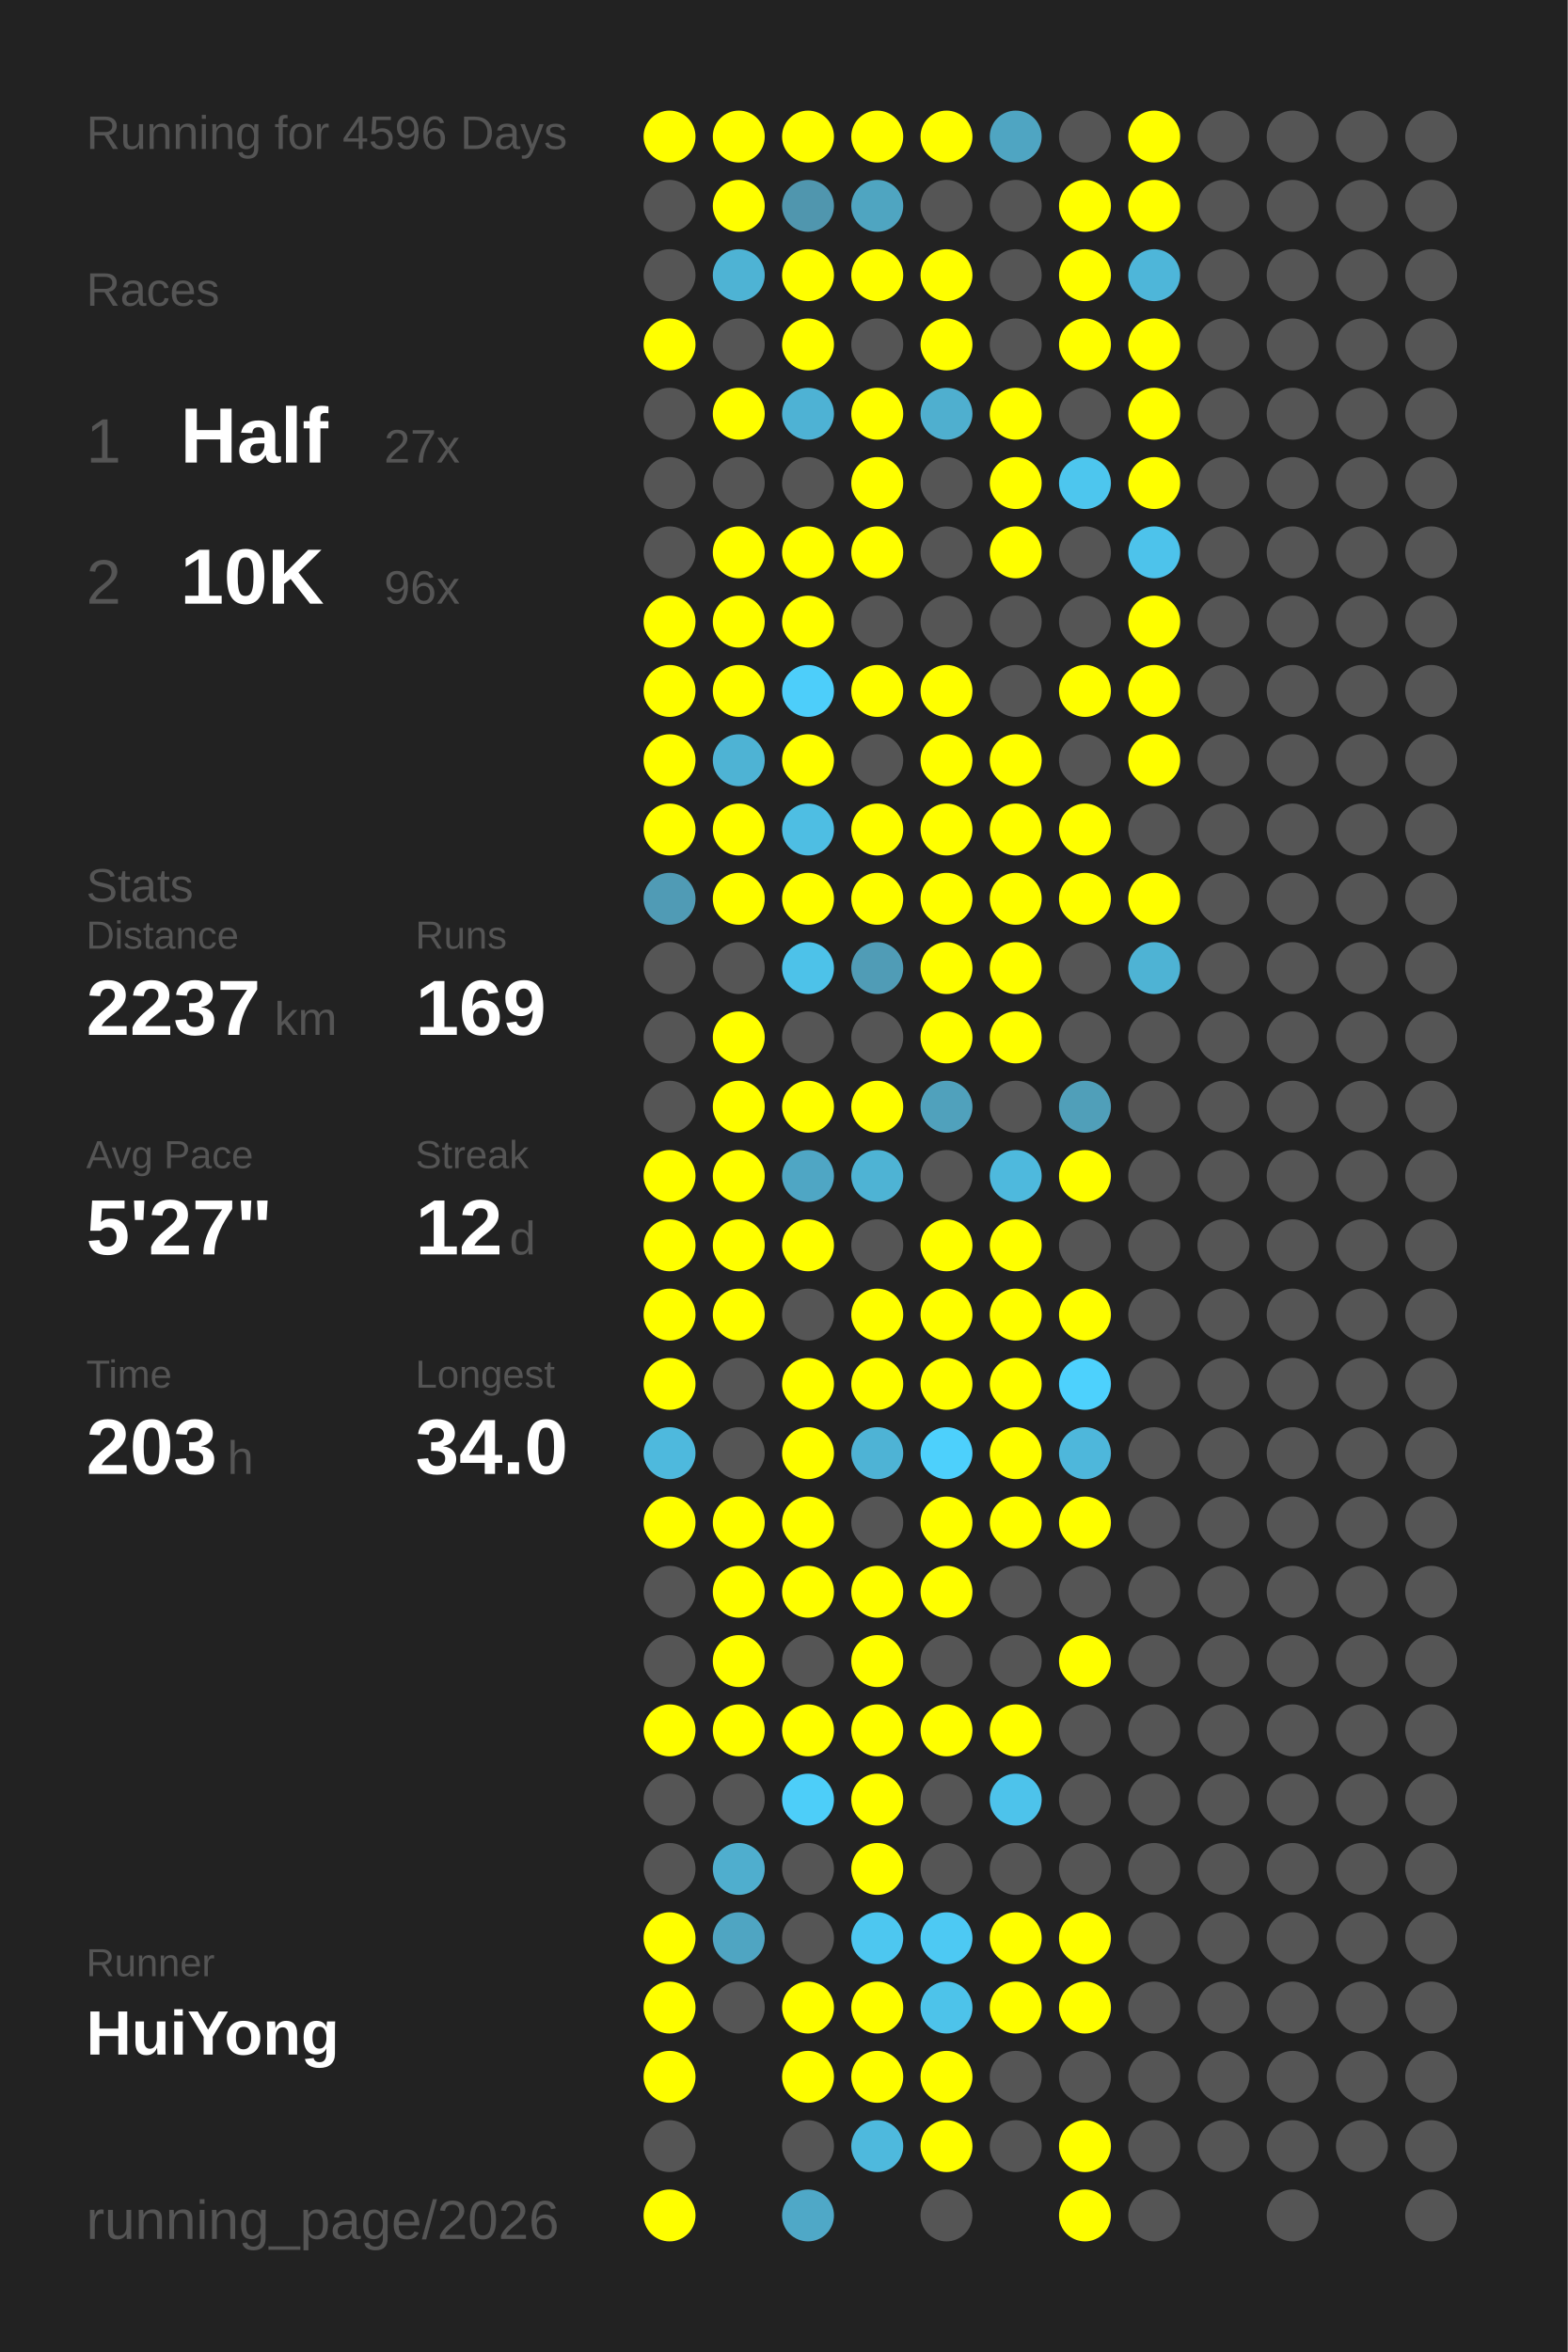
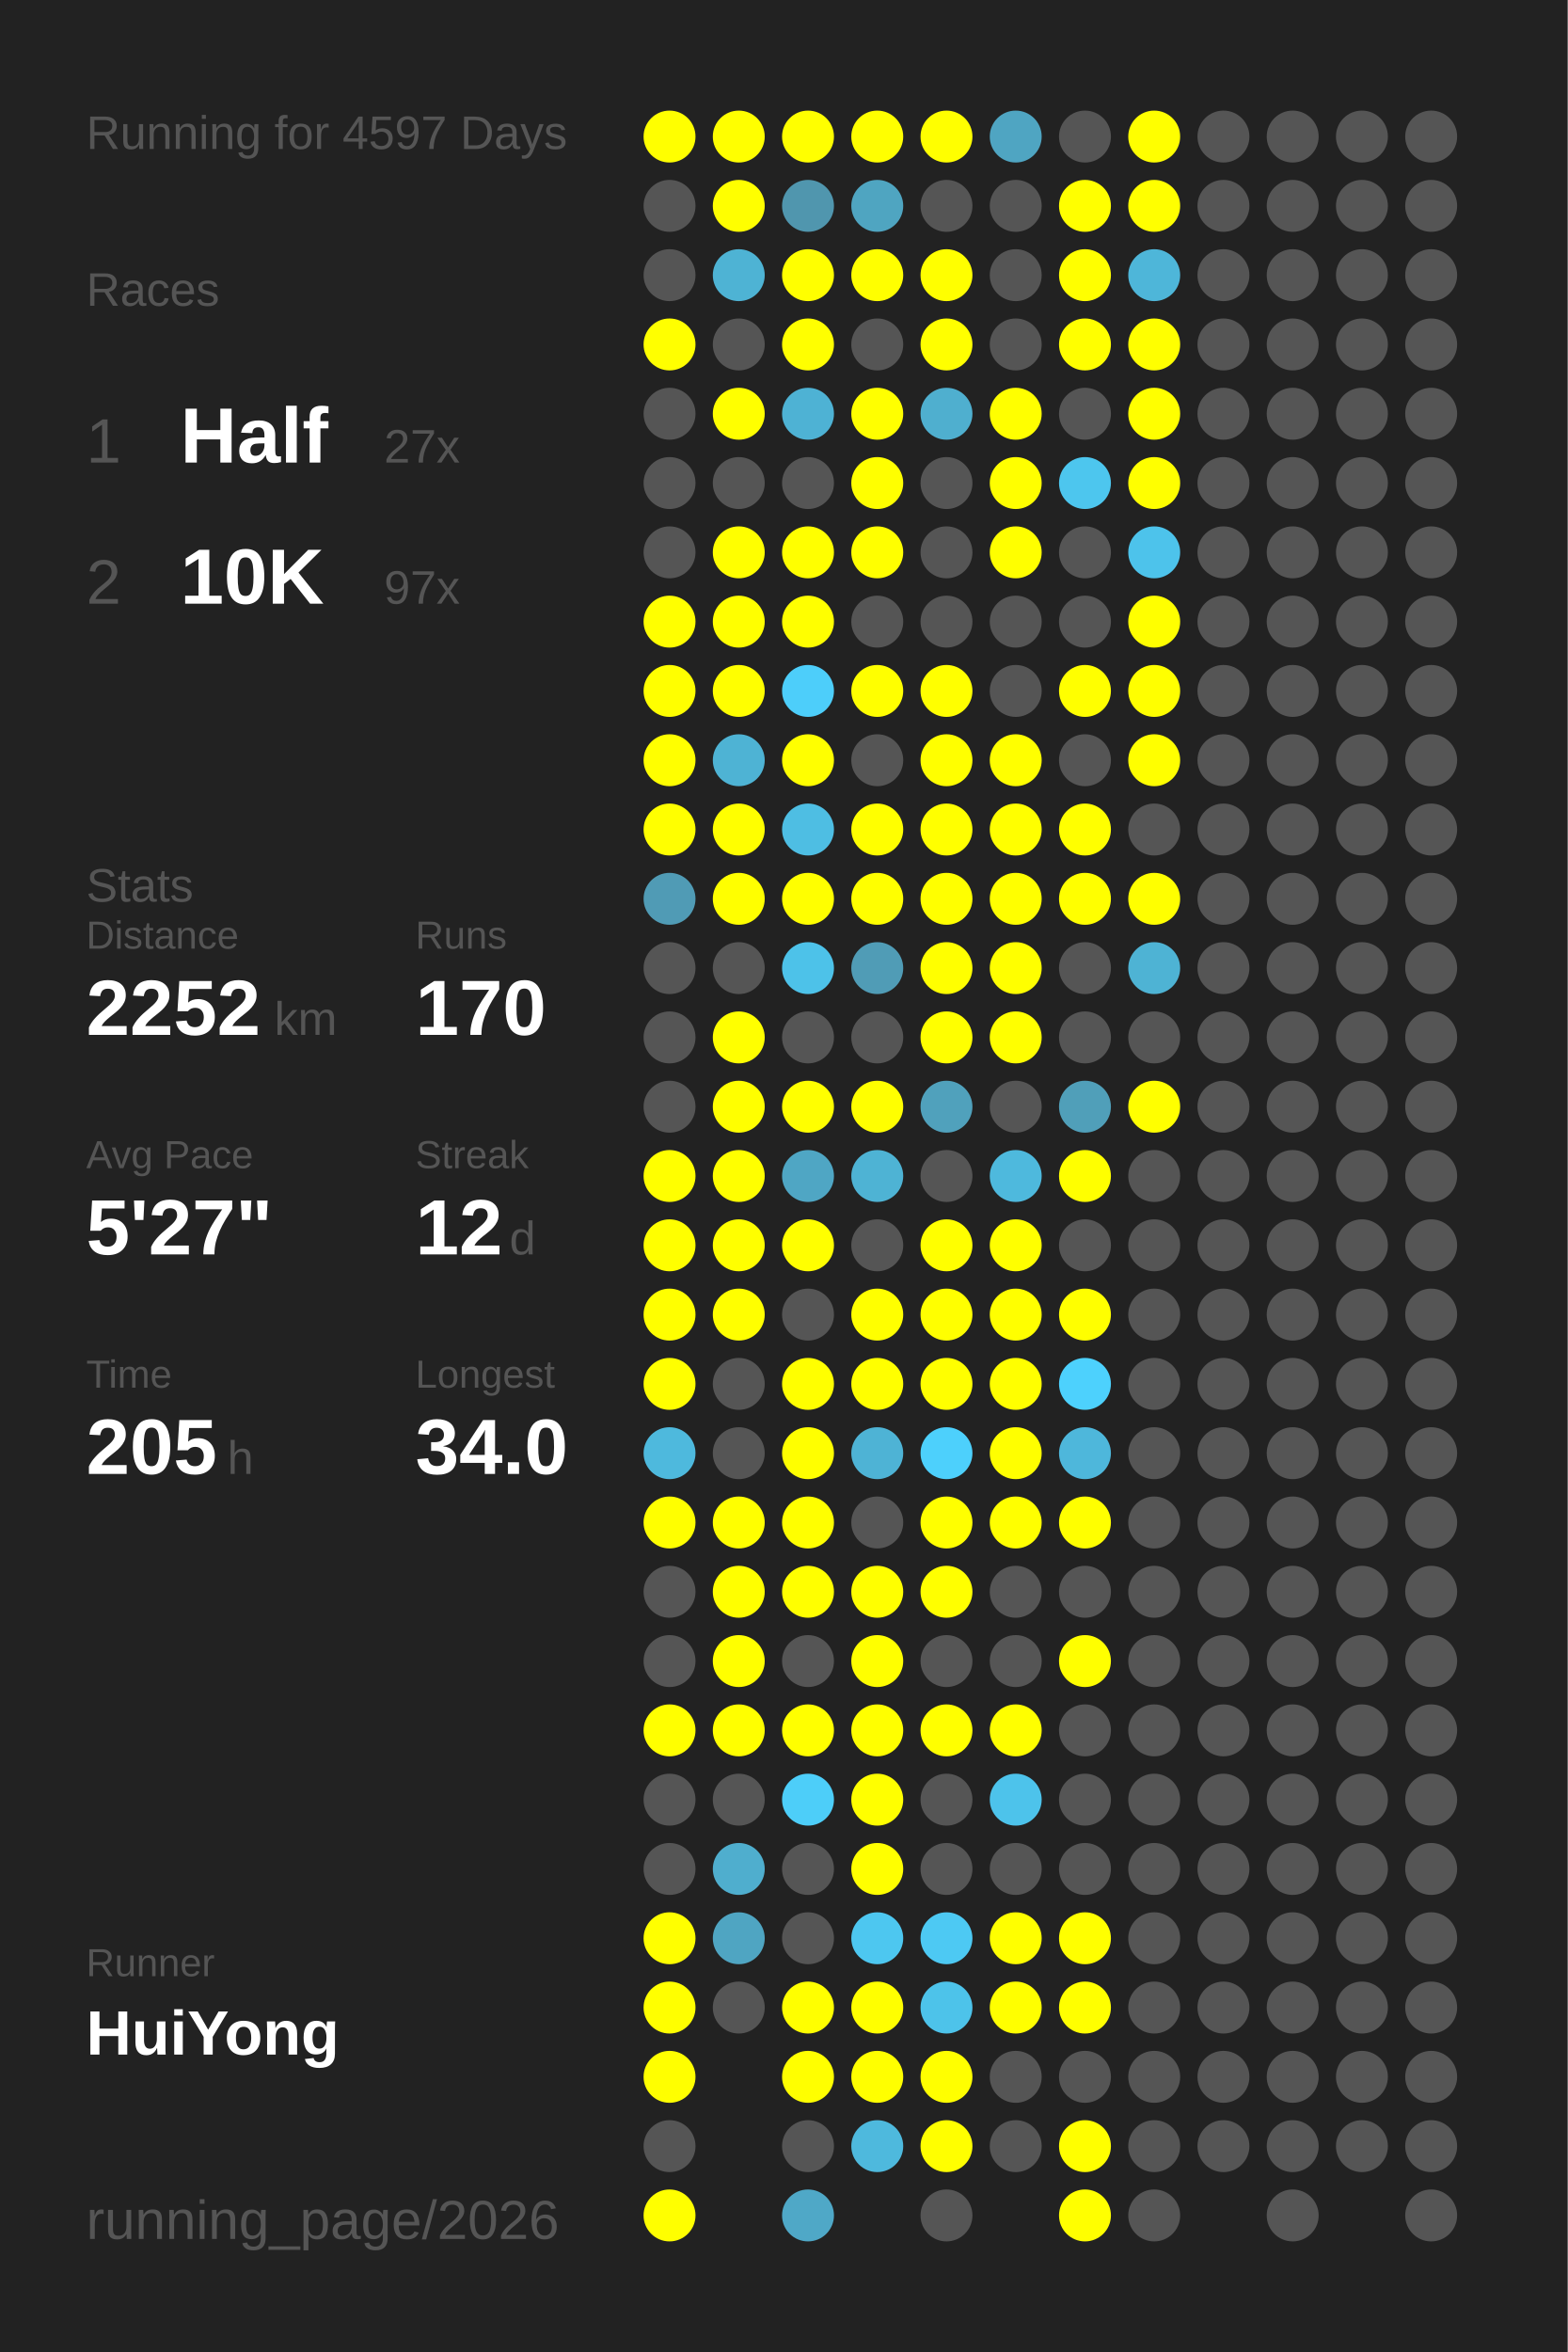
<svg xmlns="http://www.w3.org/2000/svg" baseProfile="full" height="300mm" version="1.1" viewBox="0,0,200,300" width="200mm">
  <defs />
  <rect fill="#222222" height="300" width="200" x="0" y="0" />
-   <text fill="#555555" style="font-size:6px; font-family:Arial;" x="11" y="19">Running for 4596 Days</text>
+   <text fill="#555555" style="font-size:6px; font-family:Arial;" x="11" y="19">Running for 4597 Days</text>
  <text fill="#555555" style="font-size:6px; font-family:Arial;" x="11" y="39">Races</text>
  <text fill="#555555" style="font-size:8px; font-family:Arial;" x="11" y="59">1</text>
  <text fill="#FFFFFF" style="font-size:10px; font-family:Arial; font-weight:bold;" x="23" y="59">Half</text>
  <text fill="#555555" style="font-size:6px; font-family:Arial;" x="49" y="59">27x</text>
  <text fill="#555555" style="font-size:8px; font-family:Arial;" x="11" y="77">2</text>
  <text fill="#FFFFFF" style="font-size:10px; font-family:Arial; font-weight:bold;" x="23" y="77">10K</text>
-   <text fill="#555555" style="font-size:6px; font-family:Arial;" x="49" y="77">96x</text>
+   <text fill="#555555" style="font-size:6px; font-family:Arial;" x="49" y="77">97x</text>
  <text fill="#555555" style="font-size:6px; font-family:Arial;" x="11" y="115">Stats</text>
  <text fill="#555555" style="font-size:5px; font-family:Arial;" x="11" y="121">Distance</text>
-   <text fill="#FFFFFF" style="font-size:10px; font-family:Arial; font-weight:bold;" x="11" y="132">2237</text>
+   <text fill="#FFFFFF" style="font-size:10px; font-family:Arial; font-weight:bold;" x="11" y="132">2252</text>
  <text fill="#555555" style="font-size:6px; font-family:Arial;" x="35" y="132">km</text>
  <text fill="#555555" style="font-size:5px; font-family:Arial;" x="53" y="121">Runs</text>
-   <text fill="#FFFFFF" style="font-size:10px; font-family:Arial; font-weight:bold;" x="53" y="132">169</text>
+   <text fill="#FFFFFF" style="font-size:10px; font-family:Arial; font-weight:bold;" x="53" y="132">170</text>
  <text fill="#555555" style="font-size:5px; font-family:Arial;" x="11" y="149">Avg Pace</text>
  <text fill="#FFFFFF" style="font-size:10px; font-family:Arial; font-weight:bold;" x="11" y="160">5'27"</text>
  <text fill="#555555" style="font-size:5px; font-family:Arial;" x="53" y="149">Streak</text>
  <text fill="#FFFFFF" style="font-size:10px; font-family:Arial; font-weight:bold;" x="53" y="160">12</text>
  <text fill="#555555" style="font-size:6px; font-family:Arial;" x="65" y="160">d</text>
  <text fill="#555555" style="font-size:5px; font-family:Arial;" x="11" y="177">Time</text>
-   <text fill="#FFFFFF" style="font-size:10px; font-family:Arial; font-weight:bold;" x="11" y="188">203</text>
+   <text fill="#FFFFFF" style="font-size:10px; font-family:Arial; font-weight:bold;" x="11" y="188">205</text>
  <text fill="#555555" style="font-size:6px; font-family:Arial;" x="29" y="188">h</text>
  <text fill="#555555" style="font-size:5px; font-family:Arial;" x="53" y="177">Longest</text>
  <text fill="#FFFFFF" style="font-size:10px; font-family:Arial; font-weight:bold;" x="53" y="188">34.0</text>
  <text fill="#555555" style="font-size:5px; font-family:Arial;" x="11" y="252.065">Runner</text>
  <text fill="#FFFFFF" style="font-size:8px; font-family:Arial; font-weight:bold;" x="11" y="262.065">HuiYong</text>
  <text fill="#555555" style="font-size:7px; font-family:Arial;" x="11" y="285.581">running_page/2026</text>
  <circle cx="85.417" cy="17.419" fill="#FFFF00" r="3.312" />
  <circle cx="85.417" cy="26.258" fill="#555555" r="3.312" />
  <circle cx="85.417" cy="35.097" fill="#555555" r="3.312" />
  <circle cx="85.417" cy="43.935" fill="#FFFF00" r="3.312" />
  <circle cx="85.417" cy="52.774" fill="#555555" r="3.312" />
  <circle cx="85.417" cy="61.613" fill="#555555" r="3.312" />
  <circle cx="85.417" cy="70.452" fill="#555555" r="3.312" />
  <circle cx="85.417" cy="79.29" fill="#FFFF00" r="3.312" />
  <circle cx="85.417" cy="88.129" fill="#FFFF00" r="3.312" />
  <circle cx="85.417" cy="96.968" fill="#FFFF00" r="3.312" />
  <circle cx="85.417" cy="105.806" fill="#FFFF00" r="3.312" />
  <circle cx="85.417" cy="114.645" fill="#509bb5" r="3.312" />
  <circle cx="85.417" cy="123.484" fill="#555555" r="3.312" />
  <circle cx="85.417" cy="132.323" fill="#555555" r="3.312" />
  <circle cx="85.417" cy="141.161" fill="#555555" r="3.312" />
  <circle cx="85.417" cy="150" fill="#FFFF00" r="3.312" />
  <circle cx="85.417" cy="158.839" fill="#FFFF00" r="3.312" />
  <circle cx="85.417" cy="167.677" fill="#FFFF00" r="3.312" />
  <circle cx="85.417" cy="176.516" fill="#FFFF00" r="3.312" />
  <circle cx="85.417" cy="185.355" fill="#4eb9dd" r="3.312" />
  <circle cx="85.417" cy="194.194" fill="#FFFF00" r="3.312" />
  <circle cx="85.417" cy="203.032" fill="#555555" r="3.312" />
  <circle cx="85.417" cy="211.871" fill="#555555" r="3.312" />
  <circle cx="85.417" cy="220.71" fill="#FFFF00" r="3.312" />
  <circle cx="85.417" cy="229.548" fill="#555555" r="3.312" />
  <circle cx="85.417" cy="238.387" fill="#555555" r="3.312" />
  <circle cx="85.417" cy="247.226" fill="#FFFF00" r="3.312" />
  <circle cx="85.417" cy="256.065" fill="#FFFF00" r="3.312" />
  <circle cx="85.417" cy="264.903" fill="#FFFF00" r="3.312" />
  <circle cx="85.417" cy="273.742" fill="#555555" r="3.312" />
  <circle cx="85.417" cy="282.581" fill="#FFFF00" r="3.312" />
  <circle cx="94.25" cy="17.419" fill="#FFFF00" r="3.312" />
  <circle cx="94.25" cy="26.258" fill="#FFFF00" r="3.312" />
  <circle cx="94.25" cy="35.097" fill="#4eb3d4" r="3.312" />
  <circle cx="94.25" cy="43.935" fill="#555555" r="3.312" />
  <circle cx="94.25" cy="52.774" fill="#FFFF00" r="3.312" />
  <circle cx="94.25" cy="61.613" fill="#555555" r="3.312" />
  <circle cx="94.25" cy="70.452" fill="#FFFF00" r="3.312" />
  <circle cx="94.25" cy="79.29" fill="#FFFF00" r="3.312" />
  <circle cx="94.25" cy="88.129" fill="#FFFF00" r="3.312" />
  <circle cx="94.25" cy="96.968" fill="#4eb3d4" r="3.312" />
  <circle cx="94.25" cy="105.806" fill="#FFFF00" r="3.312" />
  <circle cx="94.25" cy="114.645" fill="#FFFF00" r="3.312" />
  <circle cx="94.25" cy="123.484" fill="#555555" r="3.312" />
  <circle cx="94.25" cy="132.323" fill="#FFFF00" r="3.312" />
  <circle cx="94.25" cy="141.161" fill="#FFFF00" r="3.312" />
  <circle cx="94.25" cy="150" fill="#FFFF00" r="3.312" />
  <circle cx="94.25" cy="158.839" fill="#FFFF00" r="3.312" />
  <circle cx="94.25" cy="167.677" fill="#FFFF00" r="3.312" />
  <circle cx="94.25" cy="176.516" fill="#555555" r="3.312" />
  <circle cx="94.25" cy="185.355" fill="#555555" r="3.312" />
  <circle cx="94.25" cy="194.194" fill="#FFFF00" r="3.312" />
  <circle cx="94.25" cy="203.032" fill="#FFFF00" r="3.312" />
  <circle cx="94.25" cy="211.871" fill="#FFFF00" r="3.312" />
  <circle cx="94.25" cy="220.71" fill="#FFFF00" r="3.312" />
  <circle cx="94.25" cy="229.548" fill="#555555" r="3.312" />
  <circle cx="94.25" cy="238.387" fill="#4faece" r="3.312" />
  <circle cx="94.25" cy="247.226" fill="#4fa5c2" r="3.312" />
  <circle cx="94.25" cy="256.065" fill="#555555" r="3.312" />
  <circle cx="103.083" cy="17.419" fill="#FFFF00" r="3.312" />
  <circle cx="103.083" cy="26.258" fill="#5096ae" r="3.312" />
  <circle cx="103.083" cy="35.097" fill="#FFFF00" r="3.312" />
  <circle cx="103.083" cy="43.935" fill="#FFFF00" r="3.312" />
  <circle cx="103.083" cy="52.774" fill="#4eb2d4" r="3.312" />
  <circle cx="103.083" cy="61.613" fill="#555555" r="3.312" />
  <circle cx="103.083" cy="70.452" fill="#FFFF00" r="3.312" />
  <circle cx="103.083" cy="79.29" fill="#FFFF00" r="3.312" />
  <circle cx="103.083" cy="88.129" fill="#4dcefa" r="3.312" />
  <circle cx="103.083" cy="96.968" fill="#FFFF00" r="3.312" />
  <circle cx="103.083" cy="105.806" fill="#4ebee3" r="3.312" />
  <circle cx="103.083" cy="114.645" fill="#FFFF00" r="3.312" />
  <circle cx="103.083" cy="123.484" fill="#4dc2e9" r="3.312" />
  <circle cx="103.083" cy="132.323" fill="#555555" r="3.312" />
  <circle cx="103.083" cy="141.161" fill="#FFFF00" r="3.312" />
  <circle cx="103.083" cy="150" fill="#4fa6c4" r="3.312" />
  <circle cx="103.083" cy="158.839" fill="#FFFF00" r="3.312" />
  <circle cx="103.083" cy="167.677" fill="#555555" r="3.312" />
  <circle cx="103.083" cy="176.516" fill="#FFFF00" r="3.312" />
  <circle cx="103.083" cy="185.355" fill="#FFFF00" r="3.312" />
  <circle cx="103.083" cy="194.194" fill="#FFFF00" r="3.312" />
  <circle cx="103.083" cy="203.032" fill="#FFFF00" r="3.312" />
  <circle cx="103.083" cy="211.871" fill="#555555" r="3.312" />
  <circle cx="103.083" cy="220.71" fill="#FFFF00" r="3.312" />
  <circle cx="103.083" cy="229.548" fill="#4dcef9" r="3.312" />
  <circle cx="103.083" cy="238.387" fill="#555555" r="3.312" />
  <circle cx="103.083" cy="247.226" fill="#555555" r="3.312" />
  <circle cx="103.083" cy="256.065" fill="#FFFF00" r="3.312" />
  <circle cx="103.083" cy="264.903" fill="#FFFF00" r="3.312" />
  <circle cx="103.083" cy="273.742" fill="#555555" r="3.312" />
  <circle cx="103.083" cy="282.581" fill="#4fa8c7" r="3.312" />
  <circle cx="111.917" cy="17.419" fill="#FFFF00" r="3.312" />
  <circle cx="111.917" cy="26.258" fill="#4fa5c1" r="3.312" />
  <circle cx="111.917" cy="35.097" fill="#FFFF00" r="3.312" />
  <circle cx="111.917" cy="43.935" fill="#555555" r="3.312" />
  <circle cx="111.917" cy="52.774" fill="#FFFF00" r="3.312" />
  <circle cx="111.917" cy="61.613" fill="#FFFF00" r="3.312" />
  <circle cx="111.917" cy="70.452" fill="#FFFF00" r="3.312" />
  <circle cx="111.917" cy="79.29" fill="#555555" r="3.312" />
  <circle cx="111.917" cy="88.129" fill="#FFFF00" r="3.312" />
  <circle cx="111.917" cy="96.968" fill="#555555" r="3.312" />
  <circle cx="111.917" cy="105.806" fill="#FFFF00" r="3.312" />
  <circle cx="111.917" cy="114.645" fill="#FFFF00" r="3.312" />
  <circle cx="111.917" cy="123.484" fill="#509cb6" r="3.312" />
  <circle cx="111.917" cy="132.323" fill="#555555" r="3.312" />
  <circle cx="111.917" cy="141.161" fill="#FFFF00" r="3.312" />
  <circle cx="111.917" cy="150" fill="#4eb3d4" r="3.312" />
  <circle cx="111.917" cy="158.839" fill="#555555" r="3.312" />
  <circle cx="111.917" cy="167.677" fill="#FFFF00" r="3.312" />
  <circle cx="111.917" cy="176.516" fill="#FFFF00" r="3.312" />
  <circle cx="111.917" cy="185.355" fill="#4eb3d5" r="3.312" />
  <circle cx="111.917" cy="194.194" fill="#555555" r="3.312" />
  <circle cx="111.917" cy="203.032" fill="#FFFF00" r="3.312" />
  <circle cx="111.917" cy="211.871" fill="#FFFF00" r="3.312" />
  <circle cx="111.917" cy="220.71" fill="#FFFF00" r="3.312" />
  <circle cx="111.917" cy="229.548" fill="#FFFF00" r="3.312" />
  <circle cx="111.917" cy="238.387" fill="#FFFF00" r="3.312" />
  <circle cx="111.917" cy="247.226" fill="#4dc7f0" r="3.312" />
  <circle cx="111.917" cy="256.065" fill="#FFFF00" r="3.312" />
  <circle cx="111.917" cy="264.903" fill="#FFFF00" r="3.312" />
  <circle cx="111.917" cy="273.742" fill="#4eb9dd" r="3.312" />
  <circle cx="120.75" cy="17.419" fill="#FFFF00" r="3.312" />
  <circle cx="120.75" cy="26.258" fill="#555555" r="3.312" />
  <circle cx="120.75" cy="35.097" fill="#FFFF00" r="3.312" />
  <circle cx="120.75" cy="43.935" fill="#FFFF00" r="3.312" />
  <circle cx="120.75" cy="52.774" fill="#4fafcf" r="3.312" />
  <circle cx="120.75" cy="61.613" fill="#555555" r="3.312" />
  <circle cx="120.75" cy="70.452" fill="#555555" r="3.312" />
  <circle cx="120.75" cy="79.29" fill="#555555" r="3.312" />
  <circle cx="120.75" cy="88.129" fill="#FFFF00" r="3.312" />
  <circle cx="120.75" cy="96.968" fill="#FFFF00" r="3.312" />
  <circle cx="120.75" cy="105.806" fill="#FFFF00" r="3.312" />
  <circle cx="120.75" cy="114.645" fill="#FFFF00" r="3.312" />
  <circle cx="120.75" cy="123.484" fill="#FFFF00" r="3.312" />
  <circle cx="120.75" cy="132.323" fill="#FFFF00" r="3.312" />
  <circle cx="120.75" cy="141.161" fill="#50a1bc" r="3.312" />
  <circle cx="120.75" cy="150" fill="#555555" r="3.312" />
  <circle cx="120.75" cy="158.839" fill="#FFFF00" r="3.312" />
  <circle cx="120.75" cy="167.677" fill="#FFFF00" r="3.312" />
  <circle cx="120.75" cy="176.516" fill="#FFFF00" r="3.312" />
  <circle cx="120.75" cy="185.355" fill="#4dd0fc" r="3.312" />
  <circle cx="120.75" cy="194.194" fill="#FFFF00" r="3.312" />
  <circle cx="120.75" cy="203.032" fill="#FFFF00" r="3.312" />
  <circle cx="120.75" cy="211.871" fill="#555555" r="3.312" />
  <circle cx="120.75" cy="220.71" fill="#FFFF00" r="3.312" />
  <circle cx="120.75" cy="229.548" fill="#555555" r="3.312" />
  <circle cx="120.75" cy="238.387" fill="#555555" r="3.312" />
  <circle cx="120.75" cy="247.226" fill="#4dc9f3" r="3.312" />
  <circle cx="120.75" cy="256.065" fill="#4dc3ea" r="3.312" />
  <circle cx="120.75" cy="264.903" fill="#FFFF00" r="3.312" />
  <circle cx="120.75" cy="273.742" fill="#FFFF00" r="3.312" />
  <circle cx="120.75" cy="282.581" fill="#555555" r="3.312" />
  <circle cx="129.583" cy="17.419" fill="#4fa5c2" r="3.312" />
  <circle cx="129.583" cy="26.258" fill="#555555" r="3.312" />
  <circle cx="129.583" cy="35.097" fill="#555555" r="3.312" />
  <circle cx="129.583" cy="43.935" fill="#555555" r="3.312" />
  <circle cx="129.583" cy="52.774" fill="#FFFF00" r="3.312" />
  <circle cx="129.583" cy="61.613" fill="#FFFF00" r="3.312" />
  <circle cx="129.583" cy="70.452" fill="#FFFF00" r="3.312" />
  <circle cx="129.583" cy="79.29" fill="#555555" r="3.312" />
  <circle cx="129.583" cy="88.129" fill="#555555" r="3.312" />
  <circle cx="129.583" cy="96.968" fill="#FFFF00" r="3.312" />
  <circle cx="129.583" cy="105.806" fill="#FFFF00" r="3.312" />
  <circle cx="129.583" cy="114.645" fill="#FFFF00" r="3.312" />
  <circle cx="129.583" cy="123.484" fill="#FFFF00" r="3.312" />
  <circle cx="129.583" cy="132.323" fill="#FFFF00" r="3.312" />
  <circle cx="129.583" cy="141.161" fill="#555555" r="3.312" />
  <circle cx="129.583" cy="150" fill="#4eb9dd" r="3.312" />
  <circle cx="129.583" cy="158.839" fill="#FFFF00" r="3.312" />
  <circle cx="129.583" cy="167.677" fill="#FFFF00" r="3.312" />
  <circle cx="129.583" cy="176.516" fill="#FFFF00" r="3.312" />
  <circle cx="129.583" cy="185.355" fill="#FFFF00" r="3.312" />
  <circle cx="129.583" cy="194.194" fill="#FFFF00" r="3.312" />
  <circle cx="129.583" cy="203.032" fill="#555555" r="3.312" />
  <circle cx="129.583" cy="211.871" fill="#555555" r="3.312" />
  <circle cx="129.583" cy="220.71" fill="#FFFF00" r="3.312" />
  <circle cx="129.583" cy="229.548" fill="#4dc3eb" r="3.312" />
  <circle cx="129.583" cy="238.387" fill="#555555" r="3.312" />
  <circle cx="129.583" cy="247.226" fill="#FFFF00" r="3.312" />
  <circle cx="129.583" cy="256.065" fill="#FFFF00" r="3.312" />
  <circle cx="129.583" cy="264.903" fill="#555555" r="3.312" />
  <circle cx="129.583" cy="273.742" fill="#555555" r="3.312" />
  <circle cx="138.417" cy="17.419" fill="#555555" r="3.312" />
  <circle cx="138.417" cy="26.258" fill="#FFFF00" r="3.312" />
  <circle cx="138.417" cy="35.097" fill="#FFFF00" r="3.312" />
  <circle cx="138.417" cy="43.935" fill="#FFFF00" r="3.312" />
  <circle cx="138.417" cy="52.774" fill="#555555" r="3.312" />
  <circle cx="138.417" cy="61.613" fill="#4dc6ee" r="3.312" />
  <circle cx="138.417" cy="70.452" fill="#555555" r="3.312" />
  <circle cx="138.417" cy="79.29" fill="#555555" r="3.312" />
  <circle cx="138.417" cy="88.129" fill="#FFFF00" r="3.312" />
  <circle cx="138.417" cy="96.968" fill="#555555" r="3.312" />
  <circle cx="138.417" cy="105.806" fill="#FFFF00" r="3.312" />
  <circle cx="138.417" cy="114.645" fill="#FFFF00" r="3.312" />
  <circle cx="138.417" cy="123.484" fill="#555555" r="3.312" />
  <circle cx="138.417" cy="132.323" fill="#555555" r="3.312" />
  <circle cx="138.417" cy="141.161" fill="#509fb9" r="3.312" />
  <circle cx="138.417" cy="150" fill="#FFFF00" r="3.312" />
  <circle cx="138.417" cy="158.839" fill="#555555" r="3.312" />
  <circle cx="138.417" cy="167.677" fill="#FFFF00" r="3.312" />
  <circle cx="138.417" cy="176.516" fill="#4dd1fd" r="3.312" />
  <circle cx="138.417" cy="185.355" fill="#4eb7db" r="3.312" />
  <circle cx="138.417" cy="194.194" fill="#FFFF00" r="3.312" />
  <circle cx="138.417" cy="203.032" fill="#555555" r="3.312" />
  <circle cx="138.417" cy="211.871" fill="#FFFF00" r="3.312" />
  <circle cx="138.417" cy="220.71" fill="#555555" r="3.312" />
  <circle cx="138.417" cy="229.548" fill="#555555" r="3.312" />
  <circle cx="138.417" cy="238.387" fill="#555555" r="3.312" />
  <circle cx="138.417" cy="247.226" fill="#FFFF00" r="3.312" />
  <circle cx="138.417" cy="256.065" fill="#FFFF00" r="3.312" />
  <circle cx="138.417" cy="264.903" fill="#555555" r="3.312" />
  <circle cx="138.417" cy="273.742" fill="#FFFF00" r="3.312" />
  <circle cx="138.417" cy="282.581" fill="#FFFF00" r="3.312" />
  <circle cx="147.25" cy="17.419" fill="#FFFF00" r="3.312" />
  <circle cx="147.25" cy="26.258" fill="#FFFF00" r="3.312" />
  <circle cx="147.25" cy="35.097" fill="#4eb6d9" r="3.312" />
  <circle cx="147.25" cy="43.935" fill="#FFFF00" r="3.312" />
  <circle cx="147.25" cy="52.774" fill="#FFFF00" r="3.312" />
  <circle cx="147.25" cy="61.613" fill="#FFFF00" r="3.312" />
  <circle cx="147.25" cy="70.452" fill="#4dc3eb" r="3.312" />
  <circle cx="147.25" cy="79.29" fill="#FFFF00" r="3.312" />
  <circle cx="147.25" cy="88.129" fill="#FFFF00" r="3.312" />
  <circle cx="147.25" cy="96.968" fill="#FFFF00" r="3.312" />
  <circle cx="147.25" cy="105.806" fill="#555555" r="3.312" />
  <circle cx="147.25" cy="114.645" fill="#FFFF00" r="3.312" />
  <circle cx="147.25" cy="123.484" fill="#4eb3d4" r="3.312" />
  <circle cx="147.25" cy="132.323" fill="#555555" r="3.312" />
-   <circle cx="147.25" cy="141.161" fill="#555555" r="3.312" />
+   <circle cx="147.25" cy="141.161" fill="#FFFF00" r="3.312" />
  <circle cx="147.25" cy="150" fill="#555555" r="3.312" />
  <circle cx="147.25" cy="158.839" fill="#555555" r="3.312" />
  <circle cx="147.25" cy="167.677" fill="#555555" r="3.312" />
  <circle cx="147.25" cy="176.516" fill="#555555" r="3.312" />
  <circle cx="147.25" cy="185.355" fill="#555555" r="3.312" />
  <circle cx="147.25" cy="194.194" fill="#555555" r="3.312" />
  <circle cx="147.25" cy="203.032" fill="#555555" r="3.312" />
  <circle cx="147.25" cy="211.871" fill="#555555" r="3.312" />
  <circle cx="147.25" cy="220.71" fill="#555555" r="3.312" />
  <circle cx="147.25" cy="229.548" fill="#555555" r="3.312" />
  <circle cx="147.25" cy="238.387" fill="#555555" r="3.312" />
  <circle cx="147.25" cy="247.226" fill="#555555" r="3.312" />
  <circle cx="147.25" cy="256.065" fill="#555555" r="3.312" />
  <circle cx="147.25" cy="264.903" fill="#555555" r="3.312" />
  <circle cx="147.25" cy="273.742" fill="#555555" r="3.312" />
  <circle cx="147.25" cy="282.581" fill="#555555" r="3.312" />
  <circle cx="156.083" cy="17.419" fill="#555555" r="3.312" />
  <circle cx="156.083" cy="26.258" fill="#555555" r="3.312" />
  <circle cx="156.083" cy="35.097" fill="#555555" r="3.312" />
  <circle cx="156.083" cy="43.935" fill="#555555" r="3.312" />
  <circle cx="156.083" cy="52.774" fill="#555555" r="3.312" />
  <circle cx="156.083" cy="61.613" fill="#555555" r="3.312" />
  <circle cx="156.083" cy="70.452" fill="#555555" r="3.312" />
  <circle cx="156.083" cy="79.29" fill="#555555" r="3.312" />
  <circle cx="156.083" cy="88.129" fill="#555555" r="3.312" />
  <circle cx="156.083" cy="96.968" fill="#555555" r="3.312" />
  <circle cx="156.083" cy="105.806" fill="#555555" r="3.312" />
  <circle cx="156.083" cy="114.645" fill="#555555" r="3.312" />
  <circle cx="156.083" cy="123.484" fill="#555555" r="3.312" />
  <circle cx="156.083" cy="132.323" fill="#555555" r="3.312" />
  <circle cx="156.083" cy="141.161" fill="#555555" r="3.312" />
  <circle cx="156.083" cy="150" fill="#555555" r="3.312" />
  <circle cx="156.083" cy="158.839" fill="#555555" r="3.312" />
  <circle cx="156.083" cy="167.677" fill="#555555" r="3.312" />
  <circle cx="156.083" cy="176.516" fill="#555555" r="3.312" />
  <circle cx="156.083" cy="185.355" fill="#555555" r="3.312" />
  <circle cx="156.083" cy="194.194" fill="#555555" r="3.312" />
  <circle cx="156.083" cy="203.032" fill="#555555" r="3.312" />
  <circle cx="156.083" cy="211.871" fill="#555555" r="3.312" />
  <circle cx="156.083" cy="220.71" fill="#555555" r="3.312" />
  <circle cx="156.083" cy="229.548" fill="#555555" r="3.312" />
  <circle cx="156.083" cy="238.387" fill="#555555" r="3.312" />
  <circle cx="156.083" cy="247.226" fill="#555555" r="3.312" />
  <circle cx="156.083" cy="256.065" fill="#555555" r="3.312" />
  <circle cx="156.083" cy="264.903" fill="#555555" r="3.312" />
  <circle cx="156.083" cy="273.742" fill="#555555" r="3.312" />
  <circle cx="164.917" cy="17.419" fill="#555555" r="3.312" />
  <circle cx="164.917" cy="26.258" fill="#555555" r="3.312" />
  <circle cx="164.917" cy="35.097" fill="#555555" r="3.312" />
  <circle cx="164.917" cy="43.935" fill="#555555" r="3.312" />
  <circle cx="164.917" cy="52.774" fill="#555555" r="3.312" />
  <circle cx="164.917" cy="61.613" fill="#555555" r="3.312" />
  <circle cx="164.917" cy="70.452" fill="#555555" r="3.312" />
  <circle cx="164.917" cy="79.29" fill="#555555" r="3.312" />
  <circle cx="164.917" cy="88.129" fill="#555555" r="3.312" />
  <circle cx="164.917" cy="96.968" fill="#555555" r="3.312" />
  <circle cx="164.917" cy="105.806" fill="#555555" r="3.312" />
  <circle cx="164.917" cy="114.645" fill="#555555" r="3.312" />
  <circle cx="164.917" cy="123.484" fill="#555555" r="3.312" />
  <circle cx="164.917" cy="132.323" fill="#555555" r="3.312" />
  <circle cx="164.917" cy="141.161" fill="#555555" r="3.312" />
  <circle cx="164.917" cy="150" fill="#555555" r="3.312" />
  <circle cx="164.917" cy="158.839" fill="#555555" r="3.312" />
  <circle cx="164.917" cy="167.677" fill="#555555" r="3.312" />
  <circle cx="164.917" cy="176.516" fill="#555555" r="3.312" />
  <circle cx="164.917" cy="185.355" fill="#555555" r="3.312" />
  <circle cx="164.917" cy="194.194" fill="#555555" r="3.312" />
  <circle cx="164.917" cy="203.032" fill="#555555" r="3.312" />
  <circle cx="164.917" cy="211.871" fill="#555555" r="3.312" />
  <circle cx="164.917" cy="220.71" fill="#555555" r="3.312" />
  <circle cx="164.917" cy="229.548" fill="#555555" r="3.312" />
  <circle cx="164.917" cy="238.387" fill="#555555" r="3.312" />
  <circle cx="164.917" cy="247.226" fill="#555555" r="3.312" />
  <circle cx="164.917" cy="256.065" fill="#555555" r="3.312" />
  <circle cx="164.917" cy="264.903" fill="#555555" r="3.312" />
  <circle cx="164.917" cy="273.742" fill="#555555" r="3.312" />
  <circle cx="164.917" cy="282.581" fill="#555555" r="3.312" />
  <circle cx="173.75" cy="17.419" fill="#555555" r="3.312" />
  <circle cx="173.75" cy="26.258" fill="#555555" r="3.312" />
  <circle cx="173.75" cy="35.097" fill="#555555" r="3.312" />
  <circle cx="173.75" cy="43.935" fill="#555555" r="3.312" />
  <circle cx="173.75" cy="52.774" fill="#555555" r="3.312" />
  <circle cx="173.75" cy="61.613" fill="#555555" r="3.312" />
  <circle cx="173.75" cy="70.452" fill="#555555" r="3.312" />
  <circle cx="173.75" cy="79.29" fill="#555555" r="3.312" />
  <circle cx="173.75" cy="88.129" fill="#555555" r="3.312" />
  <circle cx="173.75" cy="96.968" fill="#555555" r="3.312" />
  <circle cx="173.75" cy="105.806" fill="#555555" r="3.312" />
  <circle cx="173.75" cy="114.645" fill="#555555" r="3.312" />
  <circle cx="173.75" cy="123.484" fill="#555555" r="3.312" />
  <circle cx="173.75" cy="132.323" fill="#555555" r="3.312" />
  <circle cx="173.75" cy="141.161" fill="#555555" r="3.312" />
  <circle cx="173.75" cy="150" fill="#555555" r="3.312" />
  <circle cx="173.75" cy="158.839" fill="#555555" r="3.312" />
  <circle cx="173.75" cy="167.677" fill="#555555" r="3.312" />
  <circle cx="173.75" cy="176.516" fill="#555555" r="3.312" />
  <circle cx="173.75" cy="185.355" fill="#555555" r="3.312" />
  <circle cx="173.75" cy="194.194" fill="#555555" r="3.312" />
  <circle cx="173.75" cy="203.032" fill="#555555" r="3.312" />
  <circle cx="173.75" cy="211.871" fill="#555555" r="3.312" />
  <circle cx="173.75" cy="220.71" fill="#555555" r="3.312" />
  <circle cx="173.75" cy="229.548" fill="#555555" r="3.312" />
  <circle cx="173.75" cy="238.387" fill="#555555" r="3.312" />
  <circle cx="173.75" cy="247.226" fill="#555555" r="3.312" />
  <circle cx="173.75" cy="256.065" fill="#555555" r="3.312" />
  <circle cx="173.75" cy="264.903" fill="#555555" r="3.312" />
  <circle cx="173.75" cy="273.742" fill="#555555" r="3.312" />
  <circle cx="182.583" cy="17.419" fill="#555555" r="3.312" />
  <circle cx="182.583" cy="26.258" fill="#555555" r="3.312" />
  <circle cx="182.583" cy="35.097" fill="#555555" r="3.312" />
  <circle cx="182.583" cy="43.935" fill="#555555" r="3.312" />
  <circle cx="182.583" cy="52.774" fill="#555555" r="3.312" />
  <circle cx="182.583" cy="61.613" fill="#555555" r="3.312" />
  <circle cx="182.583" cy="70.452" fill="#555555" r="3.312" />
  <circle cx="182.583" cy="79.29" fill="#555555" r="3.312" />
  <circle cx="182.583" cy="88.129" fill="#555555" r="3.312" />
  <circle cx="182.583" cy="96.968" fill="#555555" r="3.312" />
  <circle cx="182.583" cy="105.806" fill="#555555" r="3.312" />
  <circle cx="182.583" cy="114.645" fill="#555555" r="3.312" />
  <circle cx="182.583" cy="123.484" fill="#555555" r="3.312" />
  <circle cx="182.583" cy="132.323" fill="#555555" r="3.312" />
  <circle cx="182.583" cy="141.161" fill="#555555" r="3.312" />
  <circle cx="182.583" cy="150" fill="#555555" r="3.312" />
  <circle cx="182.583" cy="158.839" fill="#555555" r="3.312" />
  <circle cx="182.583" cy="167.677" fill="#555555" r="3.312" />
  <circle cx="182.583" cy="176.516" fill="#555555" r="3.312" />
  <circle cx="182.583" cy="185.355" fill="#555555" r="3.312" />
  <circle cx="182.583" cy="194.194" fill="#555555" r="3.312" />
  <circle cx="182.583" cy="203.032" fill="#555555" r="3.312" />
  <circle cx="182.583" cy="211.871" fill="#555555" r="3.312" />
  <circle cx="182.583" cy="220.71" fill="#555555" r="3.312" />
  <circle cx="182.583" cy="229.548" fill="#555555" r="3.312" />
  <circle cx="182.583" cy="238.387" fill="#555555" r="3.312" />
  <circle cx="182.583" cy="247.226" fill="#555555" r="3.312" />
  <circle cx="182.583" cy="256.065" fill="#555555" r="3.312" />
  <circle cx="182.583" cy="264.903" fill="#555555" r="3.312" />
  <circle cx="182.583" cy="273.742" fill="#555555" r="3.312" />
  <circle cx="182.583" cy="282.581" fill="#555555" r="3.312" />
</svg>
